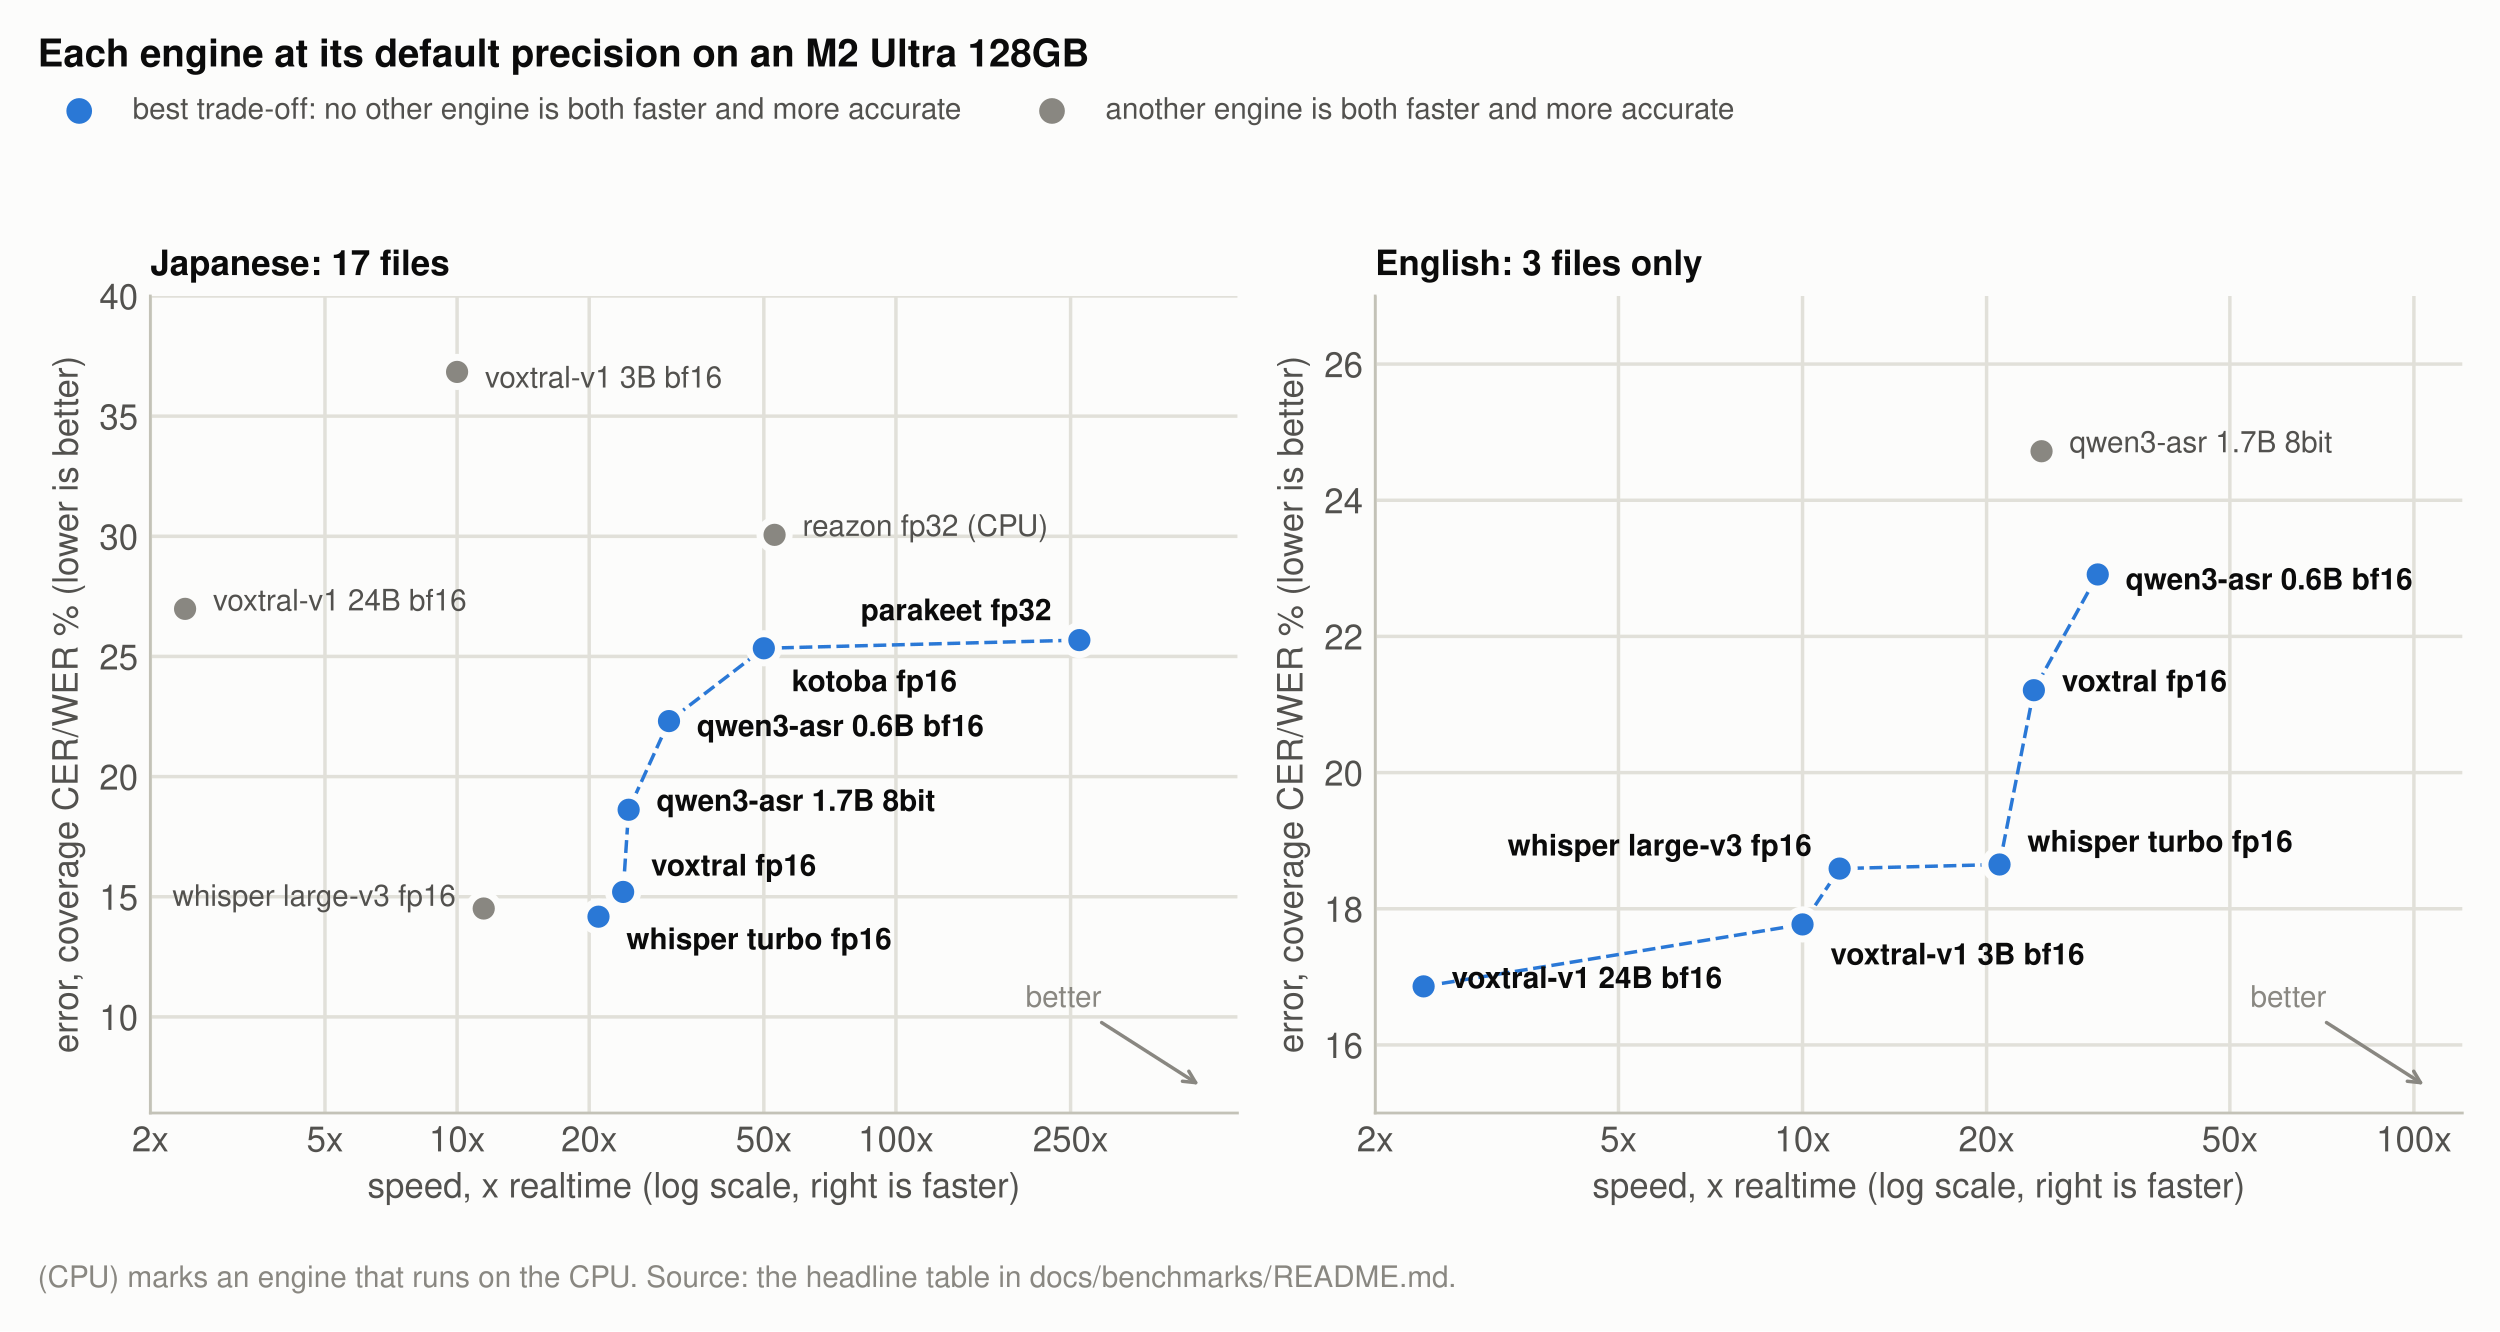
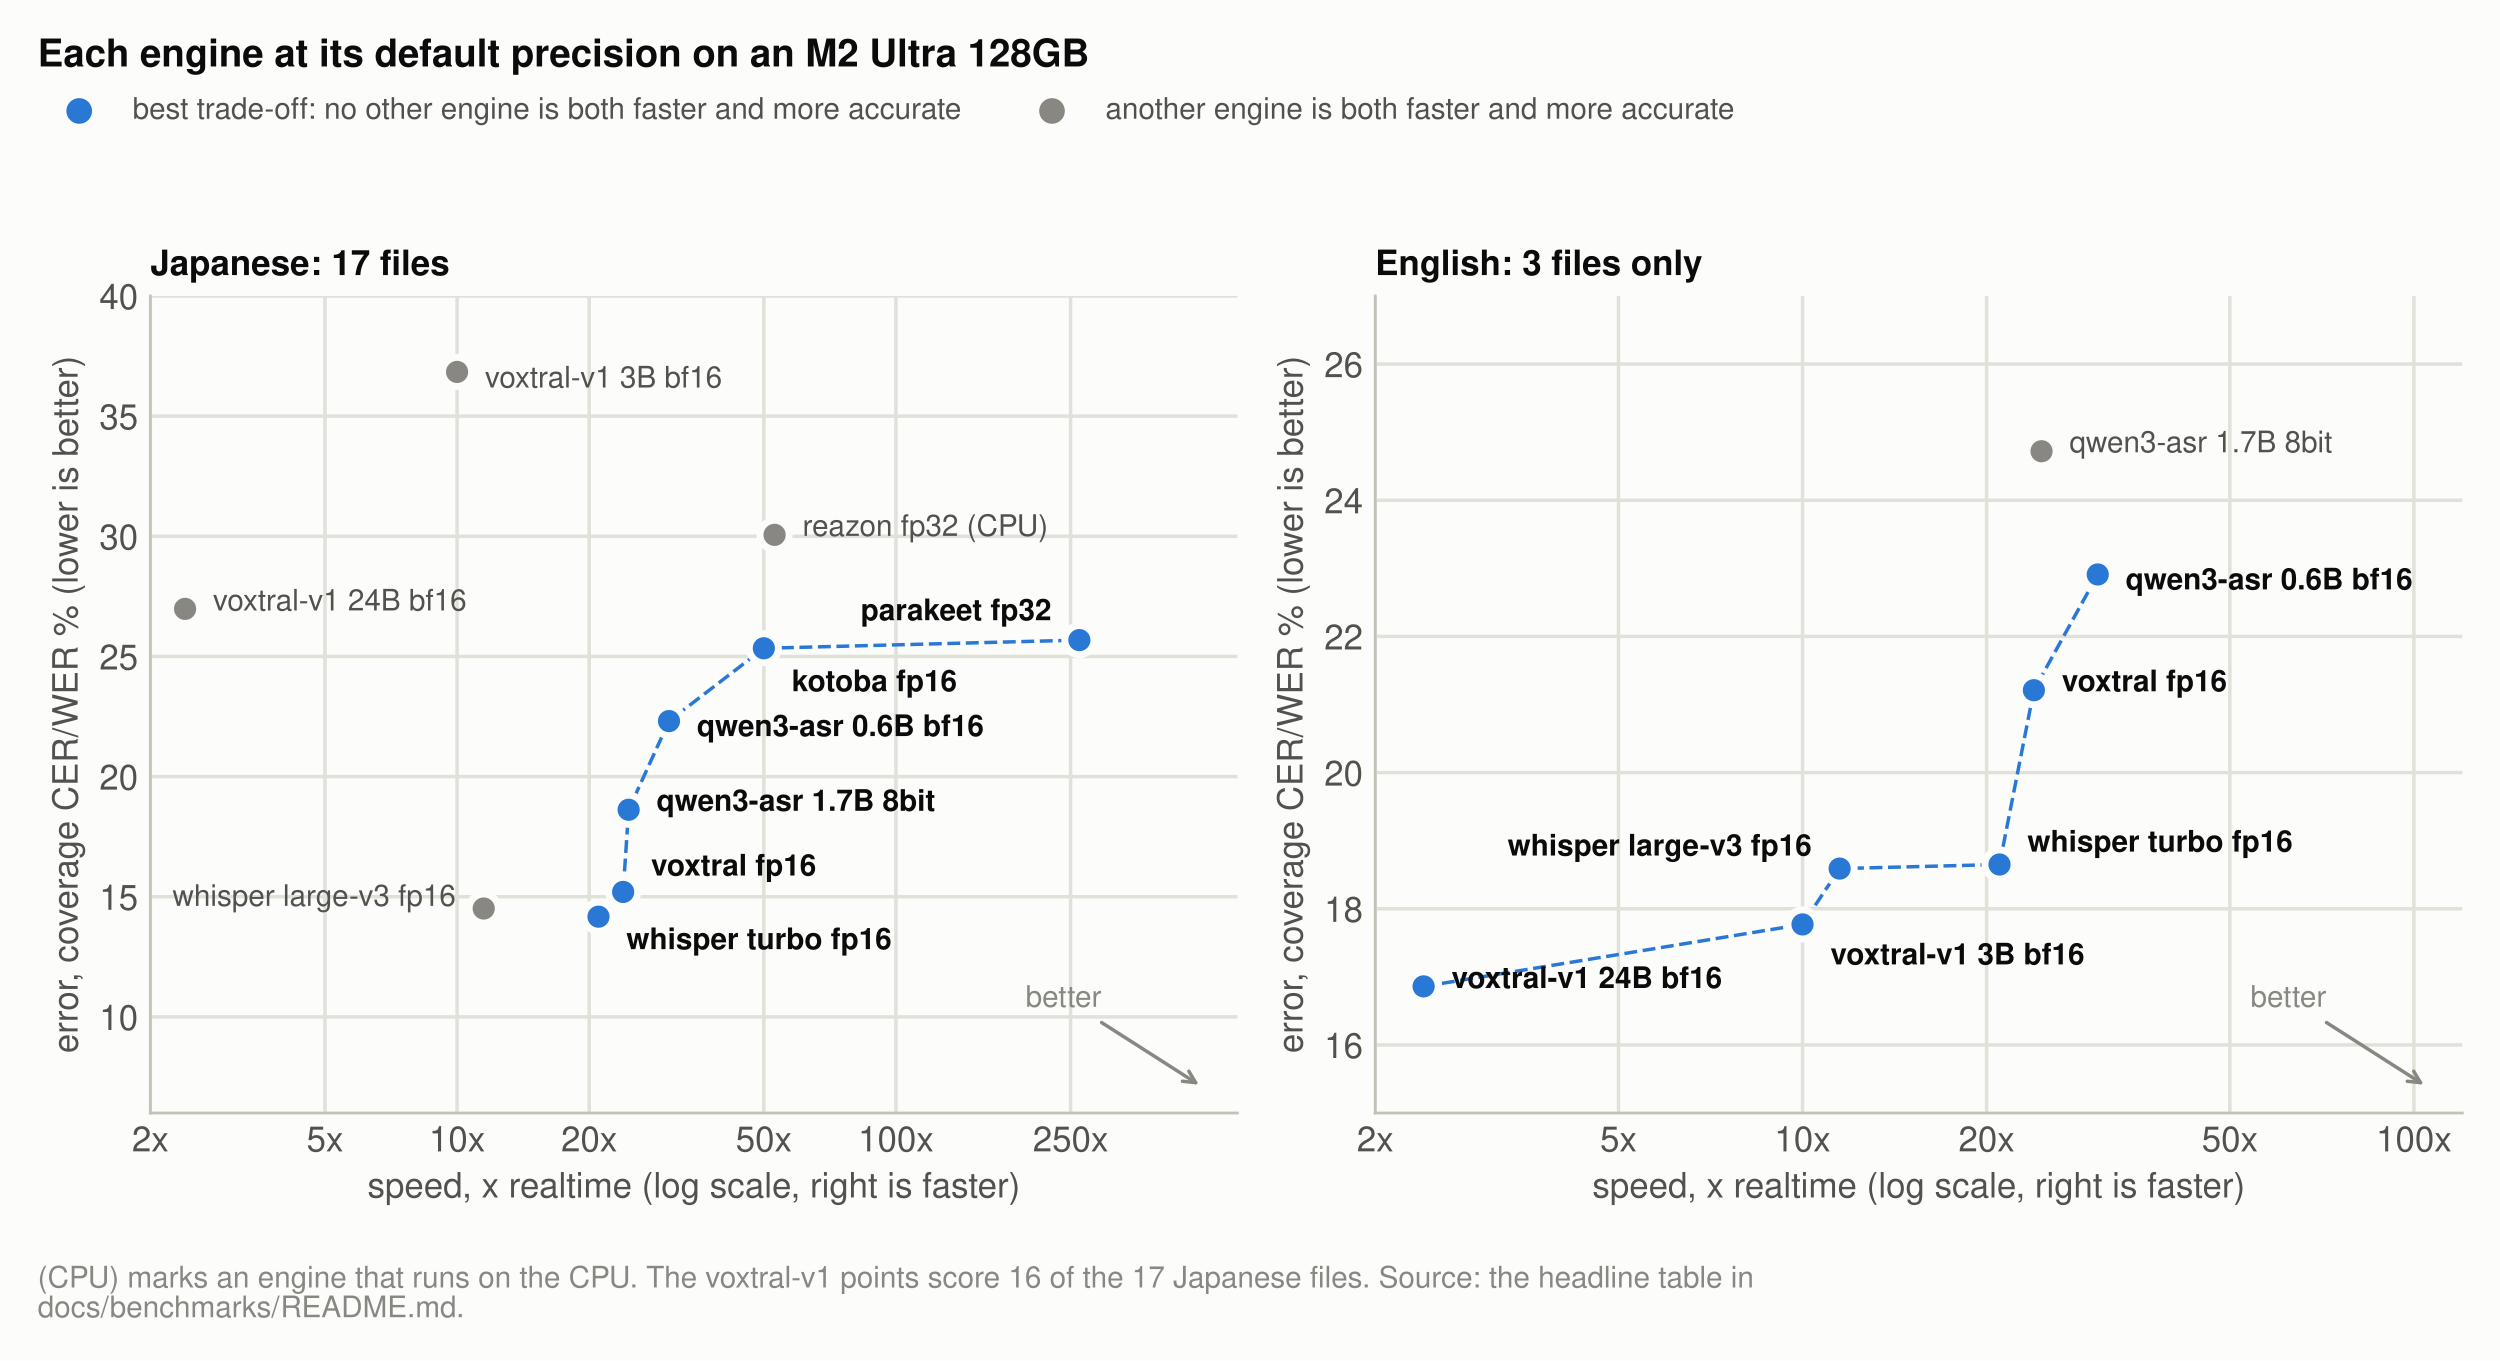
- <svg xmlns="http://www.w3.org/2000/svg" xmlns:xlink="http://www.w3.org/1999/xlink" width="716.418pt" height="381.504pt" viewBox="0 0 716.418 381.504" version="1.1">
+ <svg xmlns="http://www.w3.org/2000/svg" xmlns:xlink="http://www.w3.org/1999/xlink" width="716.418pt" height="389.829pt" viewBox="0 0 716.418 389.829" version="1.1">
  <defs>
    <style type="text/css">*{stroke-linejoin: round; stroke-linecap: butt}</style>
  </defs>
  <g id="figure_1">
    <g id="patch_1">
-       <path d="M 0 381.504  L 716.418 381.504  L 716.418 0  L 0 0  z " style="fill: #fcfcfb" />
+       <path d="M 0 389.829  L 716.418 389.829  L 716.418 -0  L 0 -0  z " style="fill: #fcfcfb" />
    </g>
    <g id="axes_1">
      <g id="patch_2">
        <path d="M 43.08 318.953  L 354.609 318.953  L 354.609 84.822  L 43.08 84.822  z " style="fill: #fcfcfb" />
      </g>
      <g id="matplotlib.axis_1">
        <g id="xtick_1">
          <g id="line2d_1">
-             <path d="M 43.08 318.953  L 43.08 84.822  " clip-path="url(#pda2308341d)" style="fill: none; stroke: #e1e0d9; stroke-linecap: round" />
+             <path d="M 43.08 318.953  L 43.08 84.822  " clip-path="url(#pedaf4a1bca)" style="fill: none; stroke: #e1e0d9; stroke-linecap: round" />
          </g>
          <g id="line2d_2" />
          <g id="text_1">
            <text style="font-size: 10px; font-family: 'Helvetica', 'Arial', 'DejaVu Sans'; text-anchor: middle; fill: #52514e" x="43.08" y="329.953" transform="rotate(-0 43.08 329.9528)">2x</text>
          </g>
        </g>
        <g id="xtick_2">
          <g id="line2d_3">
-             <path d="M 93.126 318.953  L 93.126 84.822  " clip-path="url(#pda2308341d)" style="fill: none; stroke: #e1e0d9; stroke-linecap: round" />
+             <path d="M 93.126 318.953  L 93.126 84.822  " clip-path="url(#pedaf4a1bca)" style="fill: none; stroke: #e1e0d9; stroke-linecap: round" />
          </g>
          <g id="line2d_4" />
          <g id="text_2">
            <text style="font-size: 10px; font-family: 'Helvetica', 'Arial', 'DejaVu Sans'; text-anchor: middle; fill: #52514e" x="93.126" y="329.953" transform="rotate(-0 93.12591 329.9528)">5x</text>
          </g>
        </g>
        <g id="xtick_3">
          <g id="line2d_5">
-             <path d="M 130.984 318.953  L 130.984 84.822  " clip-path="url(#pda2308341d)" style="fill: none; stroke: #e1e0d9; stroke-linecap: round" />
+             <path d="M 130.984 318.953  L 130.984 84.822  " clip-path="url(#pedaf4a1bca)" style="fill: none; stroke: #e1e0d9; stroke-linecap: round" />
          </g>
          <g id="line2d_6" />
          <g id="text_3">
            <text style="font-size: 10px; font-family: 'Helvetica', 'Arial', 'DejaVu Sans'; text-anchor: middle; fill: #52514e" x="130.984" y="329.953" transform="rotate(-0 130.9842 329.9528)">10x</text>
          </g>
        </g>
        <g id="xtick_4">
          <g id="line2d_7">
-             <path d="M 168.842 318.953  L 168.842 84.822  " clip-path="url(#pda2308341d)" style="fill: none; stroke: #e1e0d9; stroke-linecap: round" />
+             <path d="M 168.842 318.953  L 168.842 84.822  " clip-path="url(#pedaf4a1bca)" style="fill: none; stroke: #e1e0d9; stroke-linecap: round" />
          </g>
          <g id="line2d_8" />
          <g id="text_4">
            <text style="font-size: 10px; font-family: 'Helvetica', 'Arial', 'DejaVu Sans'; text-anchor: middle; fill: #52514e" x="168.842" y="329.953" transform="rotate(-0 168.8424 329.9528)">20x</text>
          </g>
        </g>
        <g id="xtick_5">
          <g id="line2d_9">
-             <path d="M 218.888 318.953  L 218.888 84.822  " clip-path="url(#pda2308341d)" style="fill: none; stroke: #e1e0d9; stroke-linecap: round" />
+             <path d="M 218.888 318.953  L 218.888 84.822  " clip-path="url(#pedaf4a1bca)" style="fill: none; stroke: #e1e0d9; stroke-linecap: round" />
          </g>
          <g id="line2d_10" />
          <g id="text_5">
            <text style="font-size: 10px; font-family: 'Helvetica', 'Arial', 'DejaVu Sans'; text-anchor: middle; fill: #52514e" x="218.888" y="329.953" transform="rotate(-0 218.8883 329.9528)">50x</text>
          </g>
        </g>
        <g id="xtick_6">
          <g id="line2d_11">
-             <path d="M 256.747 318.953  L 256.747 84.822  " clip-path="url(#pda2308341d)" style="fill: none; stroke: #e1e0d9; stroke-linecap: round" />
+             <path d="M 256.747 318.953  L 256.747 84.822  " clip-path="url(#pedaf4a1bca)" style="fill: none; stroke: #e1e0d9; stroke-linecap: round" />
          </g>
          <g id="line2d_12" />
          <g id="text_6">
            <text style="font-size: 10px; font-family: 'Helvetica', 'Arial', 'DejaVu Sans'; text-anchor: middle; fill: #52514e" x="256.747" y="329.953" transform="rotate(-0 256.7466 329.9528)">100x</text>
          </g>
        </g>
        <g id="xtick_7">
          <g id="line2d_13">
-             <path d="M 306.793 318.953  L 306.793 84.822  " clip-path="url(#pda2308341d)" style="fill: none; stroke: #e1e0d9; stroke-linecap: round" />
+             <path d="M 306.793 318.953  L 306.793 84.822  " clip-path="url(#pedaf4a1bca)" style="fill: none; stroke: #e1e0d9; stroke-linecap: round" />
          </g>
          <g id="line2d_14" />
          <g id="text_7">
            <text style="font-size: 10px; font-family: 'Helvetica', 'Arial', 'DejaVu Sans'; text-anchor: middle; fill: #52514e" x="306.793" y="329.953" transform="rotate(-0 306.7925 329.9528)">250x</text>
          </g>
        </g>
        <g id="text_8">
          <text style="font-size: 10px; font-family: 'Helvetica', 'Arial', 'DejaVu Sans'; text-anchor: middle; fill: #52514e" x="198.844" y="343.152" transform="rotate(-0 198.8444 343.152)">speed, x realtime (log scale, right is faster)</text>
        </g>
      </g>
      <g id="matplotlib.axis_2">
        <g id="ytick_1">
          <g id="line2d_15">
-             <path d="M 43.08 291.408  L 354.609 291.408  " clip-path="url(#pda2308341d)" style="fill: none; stroke: #e1e0d9; stroke-linecap: round" />
+             <path d="M 43.08 291.408  L 354.609 291.408  " clip-path="url(#pedaf4a1bca)" style="fill: none; stroke: #e1e0d9; stroke-linecap: round" />
          </g>
          <g id="line2d_16" />
          <g id="text_9">
            <text style="font-size: 10px; font-family: 'Helvetica', 'Arial', 'DejaVu Sans'; text-anchor: end; fill: #52514e" x="39.58" y="295.158" transform="rotate(-0 39.58 295.158)">10</text>
          </g>
        </g>
        <g id="ytick_2">
          <g id="line2d_17">
-             <path d="M 43.08 256.977  L 354.609 256.977  " clip-path="url(#pda2308341d)" style="fill: none; stroke: #e1e0d9; stroke-linecap: round" />
+             <path d="M 43.08 256.977  L 354.609 256.977  " clip-path="url(#pedaf4a1bca)" style="fill: none; stroke: #e1e0d9; stroke-linecap: round" />
          </g>
          <g id="line2d_18" />
          <g id="text_10">
            <text style="font-size: 10px; font-family: 'Helvetica', 'Arial', 'DejaVu Sans'; text-anchor: end; fill: #52514e" x="39.58" y="260.727" transform="rotate(-0 39.58 260.727)">15</text>
          </g>
        </g>
        <g id="ytick_3">
          <g id="line2d_19">
-             <path d="M 43.08 222.546  L 354.609 222.546  " clip-path="url(#pda2308341d)" style="fill: none; stroke: #e1e0d9; stroke-linecap: round" />
+             <path d="M 43.08 222.546  L 354.609 222.546  " clip-path="url(#pedaf4a1bca)" style="fill: none; stroke: #e1e0d9; stroke-linecap: round" />
          </g>
          <g id="line2d_20" />
          <g id="text_11">
            <text style="font-size: 10px; font-family: 'Helvetica', 'Arial', 'DejaVu Sans'; text-anchor: end; fill: #52514e" x="39.58" y="226.296" transform="rotate(-0 39.58 226.296)">20</text>
          </g>
        </g>
        <g id="ytick_4">
          <g id="line2d_21">
-             <path d="M 43.08 188.115  L 354.609 188.115  " clip-path="url(#pda2308341d)" style="fill: none; stroke: #e1e0d9; stroke-linecap: round" />
+             <path d="M 43.08 188.115  L 354.609 188.115  " clip-path="url(#pedaf4a1bca)" style="fill: none; stroke: #e1e0d9; stroke-linecap: round" />
          </g>
          <g id="line2d_22" />
          <g id="text_12">
            <text style="font-size: 10px; font-family: 'Helvetica', 'Arial', 'DejaVu Sans'; text-anchor: end; fill: #52514e" x="39.58" y="191.865" transform="rotate(-0 39.58 191.865)">25</text>
          </g>
        </g>
        <g id="ytick_5">
          <g id="line2d_23">
-             <path d="M 43.08 153.684  L 354.609 153.684  " clip-path="url(#pda2308341d)" style="fill: none; stroke: #e1e0d9; stroke-linecap: round" />
+             <path d="M 43.08 153.684  L 354.609 153.684  " clip-path="url(#pedaf4a1bca)" style="fill: none; stroke: #e1e0d9; stroke-linecap: round" />
          </g>
          <g id="line2d_24" />
          <g id="text_13">
            <text style="font-size: 10px; font-family: 'Helvetica', 'Arial', 'DejaVu Sans'; text-anchor: end; fill: #52514e" x="39.58" y="157.434" transform="rotate(-0 39.58 157.434)">30</text>
          </g>
        </g>
        <g id="ytick_6">
          <g id="line2d_25">
-             <path d="M 43.08 119.253  L 354.609 119.253  " clip-path="url(#pda2308341d)" style="fill: none; stroke: #e1e0d9; stroke-linecap: round" />
+             <path d="M 43.08 119.253  L 354.609 119.253  " clip-path="url(#pedaf4a1bca)" style="fill: none; stroke: #e1e0d9; stroke-linecap: round" />
          </g>
          <g id="line2d_26" />
          <g id="text_14">
            <text style="font-size: 10px; font-family: 'Helvetica', 'Arial', 'DejaVu Sans'; text-anchor: end; fill: #52514e" x="39.58" y="123.003" transform="rotate(-0 39.58 123.003)">35</text>
          </g>
        </g>
        <g id="ytick_7">
          <g id="line2d_27">
-             <path d="M 43.08 84.822  L 354.609 84.822  " clip-path="url(#pda2308341d)" style="fill: none; stroke: #e1e0d9; stroke-linecap: round" />
+             <path d="M 43.08 84.822  L 354.609 84.822  " clip-path="url(#pedaf4a1bca)" style="fill: none; stroke: #e1e0d9; stroke-linecap: round" />
          </g>
          <g id="line2d_28" />
          <g id="text_15">
            <text style="font-size: 10px; font-family: 'Helvetica', 'Arial', 'DejaVu Sans'; text-anchor: end; fill: #52514e" x="39.58" y="88.572" transform="rotate(-0 39.58 88.572)">40</text>
          </g>
        </g>
        <g id="text_16">
          <text style="font-size: 10px; font-family: 'Helvetica', 'Arial', 'DejaVu Sans'; text-anchor: middle; fill: #52514e" x="22.246" y="201.887" transform="rotate(-90 22.24563 201.8874)">error, coverage CER/WER % (lower is better)</text>
        </g>
      </g>
      <g id="PathCollection_1" />
      <g id="PathCollection_2" />
      <g id="patch_3">
        <path d="M 43.08 318.953  L 43.08 84.822  " style="fill: none; stroke: #c3c2b7; stroke-width: 0.8; stroke-linejoin: miter; stroke-linecap: square" />
      </g>
      <g id="patch_4">
        <path d="M 43.08 318.953  L 354.609 318.953  " style="fill: none; stroke: #c3c2b7; stroke-width: 0.8; stroke-linejoin: miter; stroke-linecap: square" />
      </g>
      <g id="line2d_29">
-         <path d="M 171.507 262.693  L 178.572 255.6  L 180.149 232.049  L 191.712 206.639  L 218.888 185.774  L 309.311 183.432  " clip-path="url(#pda2308341d)" style="fill: none; stroke-dasharray: 3.7,1.6; stroke-dashoffset: 0; stroke: #2a78d6" />
+         <path d="M 171.507 262.693  L 178.572 255.6  L 180.149 232.049  L 191.712 206.639  L 218.888 185.774  L 309.311 183.432  " clip-path="url(#pedaf4a1bca)" style="fill: none; stroke-dasharray: 3.7,1.6; stroke-dashoffset: 0; stroke: #2a78d6" />
      </g>
      <g id="text_17">
        <text style="font-weight: 700; font-size: 8.5px; font-family: 'Helvetica', 'Arial', 'DejaVu Sans'; text-anchor: start; fill: #0b0b0b" x="186.572" y="250.897" transform="rotate(-0 186.5724 250.8967)">voxtral fp16</text>
      </g>
      <g id="text_18">
        <text style="font-size: 8.5px; font-family: 'Helvetica', 'Arial', 'DejaVu Sans'; text-anchor: end; fill: #52514e" x="130.618" y="259.598" transform="rotate(-0 130.6177 259.5984)">whisper large-v3 fp16</text>
      </g>
      <g id="text_19">
        <text style="font-weight: 700; font-size: 8.5px; font-family: 'Helvetica', 'Arial', 'DejaVu Sans'; text-anchor: start; fill: #0b0b0b" x="179.507" y="271.99" transform="rotate(-0 179.5073 271.9895)">whisper turbo fp16</text>
      </g>
      <g id="text_20">
        <text style="font-weight: 700; font-size: 8.5px; font-family: 'Helvetica', 'Arial', 'DejaVu Sans'; text-anchor: start; fill: #0b0b0b" x="188.149" y="232.34" transform="rotate(-0 188.1491 232.34)">qwen3-asr 1.7B 8bit</text>
      </g>
      <g id="text_21">
        <text style="font-weight: 700; font-size: 8.5px; font-family: 'Helvetica', 'Arial', 'DejaVu Sans'; text-anchor: start; fill: #0b0b0b" x="199.712" y="210.93" transform="rotate(-0 199.7115 210.9299)">qwen3-asr 0.6B bf16</text>
      </g>
      <g id="text_22">
        <text style="font-size: 8.5px; font-family: 'Helvetica', 'Arial', 'DejaVu Sans'; text-anchor: start; fill: #52514e" x="138.984" y="111.048" transform="rotate(-0 138.9842 111.0477)">voxtral-v1 3B bf16</text>
      </g>
      <g id="text_23">
        <text style="font-size: 8.5px; font-family: 'Helvetica', 'Arial', 'DejaVu Sans'; text-anchor: start; fill: #52514e" x="61.038" y="174.946" transform="rotate(-0 61.03803 174.9456)">voxtral-v1 24B bf16</text>
      </g>
      <g id="text_24">
        <text style="font-weight: 700; font-size: 8.5px; font-family: 'Helvetica', 'Arial', 'DejaVu Sans'; text-anchor: start; fill: #0b0b0b" x="226.888" y="198.071" transform="rotate(-0 226.8883 198.0707)">kotoba fp16</text>
      </g>
      <g id="text_25">
        <text style="font-weight: 700; font-size: 8.5px; font-family: 'Helvetica', 'Arial', 'DejaVu Sans'; text-anchor: end; fill: #0b0b0b" x="301.311" y="177.729" transform="rotate(-0 301.3115 177.7294)">parakeet fp32</text>
      </g>
      <g id="text_26">
        <text style="font-size: 8.5px; font-family: 'Helvetica', 'Arial', 'DejaVu Sans'; text-anchor: start; fill: #52514e" x="229.968" y="153.572" transform="rotate(-0 229.9677 153.5725)">reazon fp32 (CPU)</text>
      </g>
      <g id="patch_5">
        <path d="M 315.694 293.034  Q 329.636 301.943 342.635 310.25  " style="fill: none; stroke: #898781; stroke-linecap: round" />
        <path d="M 340.686 306.986  L 342.635 310.25  L 338.855 309.852  " style="fill: none; stroke: #898781; stroke-linecap: round" />
      </g>
      <g id="text_27">
        <text style="font-size: 8.5px; font-family: 'Helvetica', 'Arial', 'DejaVu Sans'; text-anchor: middle; fill: #898781" x="304.764" y="288.516" transform="rotate(-0 304.7642 288.5158)">better</text>
      </g>
      <g id="text_28">
        <text style="font-weight: 700; font-size: 10px; font-family: 'Helvetica', 'Arial', 'DejaVu Sans'; text-anchor: start; fill: #0b0b0b" x="43.08" y="78.822" transform="rotate(-0 43.08 78.822)">Japanese: 17 files</text>
      </g>
      <g id="PathCollection_3">
        <defs>
          <path id="m389bb4e59b" d="M 0 4.183  C 1.109 4.183 2.174 3.743 2.958 2.958  C 3.743 2.174 4.183 1.109 4.183 0  C 4.183 -1.109 3.743 -2.174 2.958 -2.958  C 2.174 -3.743 1.109 -4.183 0 -4.183  C -1.109 -4.183 -2.174 -3.743 -2.958 -2.958  C -3.743 -2.174 -4.183 -1.109 -4.183 0  C -4.183 1.109 -3.743 2.174 -2.958 2.958  C -2.174 3.743 -1.109 4.183 0 4.183  z " style="stroke: #fcfcfb; stroke-width: 2" />
        </defs>
-         <g clip-path="url(#pda2308341d)">
+         <g clip-path="url(#pedaf4a1bca)">
          <use xlink:href="#m389bb4e59b" x="178.572" y="255.6" style="fill: #2a78d6; stroke: #fcfcfb; stroke-width: 2" />
        </g>
      </g>
      <g id="PathCollection_4">
        <defs>
          <path id="m052a41fbdd" d="M 0 4.183  C 1.109 4.183 2.174 3.743 2.958 2.958  C 3.743 2.174 4.183 1.109 4.183 0  C 4.183 -1.109 3.743 -2.174 2.958 -2.958  C 2.174 -3.743 1.109 -4.183 0 -4.183  C -1.109 -4.183 -2.174 -3.743 -2.958 -2.958  C -3.743 -2.174 -4.183 -1.109 -4.183 0  C -4.183 1.109 -3.743 2.174 -2.958 2.958  C -2.174 3.743 -1.109 4.183 0 4.183  z " style="stroke: #fcfcfb; stroke-width: 2" />
        </defs>
-         <g clip-path="url(#pda2308341d)">
+         <g clip-path="url(#pedaf4a1bca)">
          <use xlink:href="#m052a41fbdd" x="138.618" y="260.351" style="fill: #898781; stroke: #fcfcfb; stroke-width: 2" />
        </g>
      </g>
      <g id="PathCollection_5">
-         <g clip-path="url(#pda2308341d)">
+         <g clip-path="url(#pedaf4a1bca)">
          <use xlink:href="#m389bb4e59b" x="171.507" y="262.693" style="fill: #2a78d6; stroke: #fcfcfb; stroke-width: 2" />
        </g>
      </g>
      <g id="PathCollection_6">
-         <g clip-path="url(#pda2308341d)">
+         <g clip-path="url(#pedaf4a1bca)">
          <use xlink:href="#m389bb4e59b" x="180.149" y="232.049" style="fill: #2a78d6; stroke: #fcfcfb; stroke-width: 2" />
        </g>
      </g>
      <g id="PathCollection_7">
-         <g clip-path="url(#pda2308341d)">
+         <g clip-path="url(#pedaf4a1bca)">
          <use xlink:href="#m389bb4e59b" x="191.712" y="206.639" style="fill: #2a78d6; stroke: #fcfcfb; stroke-width: 2" />
        </g>
      </g>
      <g id="PathCollection_8">
-         <g clip-path="url(#pda2308341d)">
+         <g clip-path="url(#pedaf4a1bca)">
          <use xlink:href="#m052a41fbdd" x="130.984" y="106.582" style="fill: #898781; stroke: #fcfcfb; stroke-width: 2" />
        </g>
      </g>
      <g id="PathCollection_9">
-         <g clip-path="url(#pda2308341d)">
+         <g clip-path="url(#pedaf4a1bca)">
          <use xlink:href="#m052a41fbdd" x="53.038" y="174.48" style="fill: #898781; stroke: #fcfcfb; stroke-width: 2" />
        </g>
      </g>
      <g id="PathCollection_10">
-         <g clip-path="url(#pda2308341d)">
+         <g clip-path="url(#pedaf4a1bca)">
          <use xlink:href="#m389bb4e59b" x="218.888" y="185.774" style="fill: #2a78d6; stroke: #fcfcfb; stroke-width: 2" />
        </g>
      </g>
      <g id="PathCollection_11">
-         <g clip-path="url(#pda2308341d)">
+         <g clip-path="url(#pedaf4a1bca)">
          <use xlink:href="#m389bb4e59b" x="309.311" y="183.432" style="fill: #2a78d6; stroke: #fcfcfb; stroke-width: 2" />
        </g>
      </g>
      <g id="PathCollection_12">
-         <g clip-path="url(#pda2308341d)">
+         <g clip-path="url(#pedaf4a1bca)">
          <use xlink:href="#m052a41fbdd" x="221.968" y="153.271" style="fill: #898781; stroke: #fcfcfb; stroke-width: 2" />
        </g>
      </g>
    </g>
    <g id="axes_2">
      <g id="patch_6">
        <path d="M 394.089 318.953  L 705.618 318.953  L 705.618 84.822  L 394.089 84.822  z " style="fill: #fcfcfb" />
      </g>
      <g id="matplotlib.axis_3">
        <g id="xtick_8">
          <g id="line2d_30">
-             <path d="M 394.089 318.953  L 394.089 84.822  " clip-path="url(#pa6e12be809)" style="fill: none; stroke: #e1e0d9; stroke-linecap: round" />
+             <path d="M 394.089 318.953  L 394.089 84.822  " clip-path="url(#p5c05150045)" style="fill: none; stroke: #e1e0d9; stroke-linecap: round" />
          </g>
          <g id="line2d_31" />
          <g id="text_29">
            <text style="font-size: 10px; font-family: 'Helvetica', 'Arial', 'DejaVu Sans'; text-anchor: middle; fill: #52514e" x="394.089" y="329.953" transform="rotate(-0 394.0888 329.9528)">2x</text>
          </g>
        </g>
        <g id="xtick_9">
          <g id="line2d_32">
-             <path d="M 463.807 318.953  L 463.807 84.822  " clip-path="url(#pa6e12be809)" style="fill: none; stroke: #e1e0d9; stroke-linecap: round" />
+             <path d="M 463.807 318.953  L 463.807 84.822  " clip-path="url(#p5c05150045)" style="fill: none; stroke: #e1e0d9; stroke-linecap: round" />
          </g>
          <g id="line2d_33" />
          <g id="text_30">
            <text style="font-size: 10px; font-family: 'Helvetica', 'Arial', 'DejaVu Sans'; text-anchor: middle; fill: #52514e" x="463.807" y="329.953" transform="rotate(-0 463.8072 329.9528)">5x</text>
          </g>
        </g>
        <g id="xtick_10">
          <g id="line2d_34">
-             <path d="M 516.547 318.953  L 516.547 84.822  " clip-path="url(#pa6e12be809)" style="fill: none; stroke: #e1e0d9; stroke-linecap: round" />
+             <path d="M 516.547 318.953  L 516.547 84.822  " clip-path="url(#p5c05150045)" style="fill: none; stroke: #e1e0d9; stroke-linecap: round" />
          </g>
          <g id="line2d_35" />
          <g id="text_31">
            <text style="font-size: 10px; font-family: 'Helvetica', 'Arial', 'DejaVu Sans'; text-anchor: middle; fill: #52514e" x="516.547" y="329.953" transform="rotate(-0 516.5471 329.9528)">10x</text>
          </g>
        </g>
        <g id="xtick_11">
          <g id="line2d_36">
-             <path d="M 569.287 318.953  L 569.287 84.822  " clip-path="url(#pa6e12be809)" style="fill: none; stroke: #e1e0d9; stroke-linecap: round" />
+             <path d="M 569.287 318.953  L 569.287 84.822  " clip-path="url(#p5c05150045)" style="fill: none; stroke: #e1e0d9; stroke-linecap: round" />
          </g>
          <g id="line2d_37" />
          <g id="text_32">
            <text style="font-size: 10px; font-family: 'Helvetica', 'Arial', 'DejaVu Sans'; text-anchor: middle; fill: #52514e" x="569.287" y="329.953" transform="rotate(-0 569.287 329.9528)">20x</text>
          </g>
        </g>
        <g id="xtick_12">
          <g id="line2d_38">
-             <path d="M 639.005 318.953  L 639.005 84.822  " clip-path="url(#pa6e12be809)" style="fill: none; stroke: #e1e0d9; stroke-linecap: round" />
+             <path d="M 639.005 318.953  L 639.005 84.822  " clip-path="url(#p5c05150045)" style="fill: none; stroke: #e1e0d9; stroke-linecap: round" />
          </g>
          <g id="line2d_39" />
          <g id="text_33">
            <text style="font-size: 10px; font-family: 'Helvetica', 'Arial', 'DejaVu Sans'; text-anchor: middle; fill: #52514e" x="639.005" y="329.953" transform="rotate(-0 639.0053 329.9528)">50x</text>
          </g>
        </g>
        <g id="xtick_13">
          <g id="line2d_40">
-             <path d="M 691.745 318.953  L 691.745 84.822  " clip-path="url(#pa6e12be809)" style="fill: none; stroke: #e1e0d9; stroke-linecap: round" />
+             <path d="M 691.745 318.953  L 691.745 84.822  " clip-path="url(#p5c05150045)" style="fill: none; stroke: #e1e0d9; stroke-linecap: round" />
          </g>
          <g id="line2d_41" />
          <g id="text_34">
            <text style="font-size: 10px; font-family: 'Helvetica', 'Arial', 'DejaVu Sans'; text-anchor: middle; fill: #52514e" x="691.745" y="329.953" transform="rotate(-0 691.7452 329.9528)">100x</text>
          </g>
        </g>
        <g id="text_35">
          <text style="font-size: 10px; font-family: 'Helvetica', 'Arial', 'DejaVu Sans'; text-anchor: middle; fill: #52514e" x="549.853" y="343.152" transform="rotate(-0 549.8532 343.152)">speed, x realtime (log scale, right is faster)</text>
        </g>
      </g>
      <g id="matplotlib.axis_4">
        <g id="ytick_8">
          <g id="line2d_42">
-             <path d="M 394.089 299.442  L 705.618 299.442  " clip-path="url(#pa6e12be809)" style="fill: none; stroke: #e1e0d9; stroke-linecap: round" />
+             <path d="M 394.089 299.442  L 705.618 299.442  " clip-path="url(#p5c05150045)" style="fill: none; stroke: #e1e0d9; stroke-linecap: round" />
          </g>
          <g id="line2d_43" />
          <g id="text_36">
            <text style="font-size: 10px; font-family: 'Helvetica', 'Arial', 'DejaVu Sans'; text-anchor: end; fill: #52514e" x="390.589" y="303.192" transform="rotate(-0 390.5888 303.1919)">16</text>
          </g>
        </g>
        <g id="ytick_9">
          <g id="line2d_44">
-             <path d="M 394.089 260.42  L 705.618 260.42  " clip-path="url(#pa6e12be809)" style="fill: none; stroke: #e1e0d9; stroke-linecap: round" />
+             <path d="M 394.089 260.42  L 705.618 260.42  " clip-path="url(#p5c05150045)" style="fill: none; stroke: #e1e0d9; stroke-linecap: round" />
          </g>
          <g id="line2d_45" />
          <g id="text_37">
            <text style="font-size: 10px; font-family: 'Helvetica', 'Arial', 'DejaVu Sans'; text-anchor: end; fill: #52514e" x="390.589" y="264.17" transform="rotate(-0 390.5888 264.1701)">18</text>
          </g>
        </g>
        <g id="ytick_10">
          <g id="line2d_46">
-             <path d="M 394.089 221.398  L 705.618 221.398  " clip-path="url(#pa6e12be809)" style="fill: none; stroke: #e1e0d9; stroke-linecap: round" />
+             <path d="M 394.089 221.398  L 705.618 221.398  " clip-path="url(#p5c05150045)" style="fill: none; stroke: #e1e0d9; stroke-linecap: round" />
          </g>
          <g id="line2d_47" />
          <g id="text_38">
            <text style="font-size: 10px; font-family: 'Helvetica', 'Arial', 'DejaVu Sans'; text-anchor: end; fill: #52514e" x="390.589" y="225.148" transform="rotate(-0 390.5888 225.1483)">20</text>
          </g>
        </g>
        <g id="ytick_11">
          <g id="line2d_48">
-             <path d="M 394.089 182.376  L 705.618 182.376  " clip-path="url(#pa6e12be809)" style="fill: none; stroke: #e1e0d9; stroke-linecap: round" />
+             <path d="M 394.089 182.376  L 705.618 182.376  " clip-path="url(#p5c05150045)" style="fill: none; stroke: #e1e0d9; stroke-linecap: round" />
          </g>
          <g id="line2d_49" />
          <g id="text_39">
            <text style="font-size: 10px; font-family: 'Helvetica', 'Arial', 'DejaVu Sans'; text-anchor: end; fill: #52514e" x="390.589" y="186.126" transform="rotate(-0 390.5888 186.1265)">22</text>
          </g>
        </g>
        <g id="ytick_12">
          <g id="line2d_50">
-             <path d="M 394.089 143.355  L 705.618 143.355  " clip-path="url(#pa6e12be809)" style="fill: none; stroke: #e1e0d9; stroke-linecap: round" />
+             <path d="M 394.089 143.355  L 705.618 143.355  " clip-path="url(#p5c05150045)" style="fill: none; stroke: #e1e0d9; stroke-linecap: round" />
          </g>
          <g id="line2d_51" />
          <g id="text_40">
            <text style="font-size: 10px; font-family: 'Helvetica', 'Arial', 'DejaVu Sans'; text-anchor: end; fill: #52514e" x="390.589" y="147.105" transform="rotate(-0 390.5888 147.1047)">24</text>
          </g>
        </g>
        <g id="ytick_13">
          <g id="line2d_52">
-             <path d="M 394.089 104.333  L 705.618 104.333  " clip-path="url(#pa6e12be809)" style="fill: none; stroke: #e1e0d9; stroke-linecap: round" />
+             <path d="M 394.089 104.333  L 705.618 104.333  " clip-path="url(#p5c05150045)" style="fill: none; stroke: #e1e0d9; stroke-linecap: round" />
          </g>
          <g id="line2d_53" />
          <g id="text_41">
            <text style="font-size: 10px; font-family: 'Helvetica', 'Arial', 'DejaVu Sans'; text-anchor: end; fill: #52514e" x="390.589" y="108.083" transform="rotate(-0 390.5888 108.0829)">26</text>
          </g>
        </g>
        <g id="text_42">
          <text style="font-size: 10px; font-family: 'Helvetica', 'Arial', 'DejaVu Sans'; text-anchor: middle; fill: #52514e" x="373.254" y="201.887" transform="rotate(-90 373.2544 201.8874)">error, coverage CER/WER % (lower is better)</text>
        </g>
      </g>
      <g id="patch_7">
        <path d="M 394.089 318.953  L 394.089 84.822  " style="fill: none; stroke: #c3c2b7; stroke-width: 0.8; stroke-linejoin: miter; stroke-linecap: square" />
      </g>
      <g id="patch_8">
        <path d="M 394.089 318.953  L 705.618 318.953  " style="fill: none; stroke: #c3c2b7; stroke-width: 0.8; stroke-linejoin: miter; stroke-linecap: square" />
      </g>
      <g id="line2d_54">
-         <path d="M 407.961 282.663  L 516.547 264.908  L 527.181 248.909  L 572.999 247.738  L 582.842 197.79  L 601.146 164.622  " clip-path="url(#pa6e12be809)" style="fill: none; stroke-dasharray: 3.7,1.6; stroke-dashoffset: 0; stroke: #2a78d6" />
+         <path d="M 407.961 282.663  L 516.547 264.908  L 527.181 248.909  L 572.999 247.738  L 582.842 197.79  L 601.146 164.622  " clip-path="url(#p5c05150045)" style="fill: none; stroke-dasharray: 3.7,1.6; stroke-dashoffset: 0; stroke: #2a78d6" />
      </g>
      <g id="text_43">
        <text style="font-weight: 700; font-size: 8.5px; font-family: 'Helvetica', 'Arial', 'DejaVu Sans'; text-anchor: start; fill: #0b0b0b" x="590.842" y="198.087" transform="rotate(-0 590.8417 198.0871)">voxtral fp16</text>
      </g>
      <g id="text_44">
        <text style="font-weight: 700; font-size: 8.5px; font-family: 'Helvetica', 'Arial', 'DejaVu Sans'; text-anchor: end; fill: #0b0b0b" x="519.181" y="245.17" transform="rotate(-0 519.1812 245.1705)">whisper large-v3 fp16</text>
      </g>
      <g id="text_45">
        <text style="font-weight: 700; font-size: 8.5px; font-family: 'Helvetica', 'Arial', 'DejaVu Sans'; text-anchor: start; fill: #0b0b0b" x="580.999" y="244.035" transform="rotate(-0 580.9993 244.035)">whisper turbo fp16</text>
      </g>
      <g id="text_46">
        <text style="font-size: 8.5px; font-family: 'Helvetica', 'Arial', 'DejaVu Sans'; text-anchor: start; fill: #52514e" x="593.038" y="129.608" transform="rotate(-0 593.0382 129.6085)">qwen3-asr 1.7B 8bit</text>
      </g>
      <g id="text_47">
        <text style="font-weight: 700; font-size: 8.5px; font-family: 'Helvetica', 'Arial', 'DejaVu Sans'; text-anchor: start; fill: #0b0b0b" x="609.146" y="168.913" transform="rotate(-0 609.1456 168.9126)">qwen3-asr 0.6B bf16</text>
      </g>
      <g id="text_48">
        <text style="font-weight: 700; font-size: 8.5px; font-family: 'Helvetica', 'Arial', 'DejaVu Sans'; text-anchor: start; fill: #0b0b0b" x="524.547" y="276.373" transform="rotate(-0 524.5471 276.3729)">voxtral-v1 3B bf16</text>
      </g>
      <g id="text_49">
        <text style="font-weight: 700; font-size: 8.5px; font-family: 'Helvetica', 'Arial', 'DejaVu Sans'; text-anchor: start; fill: #0b0b0b" x="415.961" y="283.128" transform="rotate(-0 415.9612 283.1278)">voxtral-v1 24B bf16</text>
      </g>
      <g id="patch_9">
        <path d="M 666.703 293.034  Q 680.644 301.943 693.644 310.25  " style="fill: none; stroke: #898781; stroke-linecap: round" />
        <path d="M 691.694 306.986  L 693.644 310.25  L 689.864 309.852  " style="fill: none; stroke: #898781; stroke-linecap: round" />
      </g>
      <g id="text_50">
        <text style="font-size: 8.5px; font-family: 'Helvetica', 'Arial', 'DejaVu Sans'; text-anchor: middle; fill: #898781" x="655.773" y="288.516" transform="rotate(-0 655.773 288.5158)">better</text>
      </g>
      <g id="text_51">
        <text style="font-weight: 700; font-size: 10px; font-family: 'Helvetica', 'Arial', 'DejaVu Sans'; text-anchor: start; fill: #0b0b0b" x="394.089" y="78.822" transform="rotate(-0 394.0888 78.822)">English: 3 files only</text>
      </g>
      <g id="PathCollection_13">
-         <g clip-path="url(#pa6e12be809)">
+         <g clip-path="url(#p5c05150045)">
          <use xlink:href="#m389bb4e59b" x="582.842" y="197.79" style="fill: #2a78d6; stroke: #fcfcfb; stroke-width: 2" />
        </g>
      </g>
      <g id="PathCollection_14">
-         <g clip-path="url(#pa6e12be809)">
+         <g clip-path="url(#p5c05150045)">
          <use xlink:href="#m389bb4e59b" x="527.181" y="248.909" style="fill: #2a78d6; stroke: #fcfcfb; stroke-width: 2" />
        </g>
      </g>
      <g id="PathCollection_15">
-         <g clip-path="url(#pa6e12be809)">
+         <g clip-path="url(#p5c05150045)">
          <use xlink:href="#m389bb4e59b" x="572.999" y="247.738" style="fill: #2a78d6; stroke: #fcfcfb; stroke-width: 2" />
        </g>
      </g>
      <g id="PathCollection_16">
-         <g clip-path="url(#pa6e12be809)">
+         <g clip-path="url(#p5c05150045)">
          <use xlink:href="#m052a41fbdd" x="585.038" y="129.307" style="fill: #898781; stroke: #fcfcfb; stroke-width: 2" />
        </g>
      </g>
      <g id="PathCollection_17">
-         <g clip-path="url(#pa6e12be809)">
+         <g clip-path="url(#p5c05150045)">
          <use xlink:href="#m389bb4e59b" x="601.146" y="164.622" style="fill: #2a78d6; stroke: #fcfcfb; stroke-width: 2" />
        </g>
      </g>
      <g id="PathCollection_18">
-         <g clip-path="url(#pa6e12be809)">
+         <g clip-path="url(#p5c05150045)">
          <use xlink:href="#m389bb4e59b" x="516.547" y="264.908" style="fill: #2a78d6; stroke: #fcfcfb; stroke-width: 2" />
        </g>
      </g>
      <g id="PathCollection_19">
-         <g clip-path="url(#pa6e12be809)">
+         <g clip-path="url(#p5c05150045)">
          <use xlink:href="#m389bb4e59b" x="407.961" y="282.663" style="fill: #2a78d6; stroke: #fcfcfb; stroke-width: 2" />
        </g>
      </g>
    </g>
    <g id="text_52">
      <text style="font-weight: 700; font-size: 11px; font-family: 'Helvetica', 'Arial', 'DejaVu Sans'; text-anchor: start; fill: #0b0b0b" x="10.8" y="19.05" transform="rotate(-0 10.8 19.05)">Each engine at its default precision on an M2 Ultra 128GB</text>
    </g>
    <g id="text_53">
-       <text style="font-size: 8.5px; font-family: 'Helvetica', 'Arial', 'DejaVu Sans'; text-anchor: start; fill: #898781" x="10.8" y="368.823" transform="rotate(-0 10.8 368.823)">(CPU) marks an engine that runs on the CPU. Source: the headline table in docs/benchmarks/README.md.</text>
+       <text style="font-size: 8.5px; font-family: 'Helvetica', 'Arial', 'DejaVu Sans'; fill: #898781" transform="translate(10.8 368.9496)">(CPU) marks an engine that runs on the CPU. The voxtral-v1 points score 16 of the 17 Japanese files. Source: the headline table in</text>
+       <text style="font-size: 8.5px; font-family: 'Helvetica', 'Arial', 'DejaVu Sans'; fill: #898781" transform="translate(10.8 377.4584)">docs/benchmarks/README.md.</text>
    </g>
    <g id="legend_1">
      <g id="PathCollection_20">
        <defs>
          <path id="m4fb056d39c" d="M 0 4.183  C 1.109 4.183 2.174 3.743 2.958 2.958  C 3.743 2.174 4.183 1.109 4.183 0  C 4.183 -1.109 3.743 -2.174 2.958 -2.958  C 2.174 -3.743 1.109 -4.183 0 -4.183  C -1.109 -4.183 -2.174 -3.743 -2.958 -2.958  C -3.743 -2.174 -4.183 -1.109 -4.183 0  C -4.183 1.109 -3.743 2.174 -2.958 2.958  C -2.174 3.743 -1.109 4.183 0 4.183  z " style="stroke: #fcfcfb" />
        </defs>
        <g>
          <use xlink:href="#m4fb056d39c" x="22.7" y="31.8" style="fill: #2a78d6; stroke: #fcfcfb" />
        </g>
      </g>
      <g id="text_54">
        <text style="font-size: 8.5px; font-family: 'Helvetica', 'Arial', 'DejaVu Sans'; text-anchor: start; fill: #52514e" x="38" y="34.031" transform="rotate(-0 38 34.03137)">best trade-off: no other engine is both faster and more accurate</text>
      </g>
      <g id="PathCollection_21">
        <defs>
          <path id="maba59499f7" d="M 0 4.183  C 1.109 4.183 2.174 3.743 2.958 2.958  C 3.743 2.174 4.183 1.109 4.183 0  C 4.183 -1.109 3.743 -2.174 2.958 -2.958  C 2.174 -3.743 1.109 -4.183 0 -4.183  C -1.109 -4.183 -2.174 -3.743 -2.958 -2.958  C -3.743 -2.174 -4.183 -1.109 -4.183 0  C -4.183 1.109 -3.743 2.174 -2.958 2.958  C -2.174 3.743 -1.109 4.183 0 4.183  z " style="stroke: #fcfcfb" />
        </defs>
        <g>
          <use xlink:href="#maba59499f7" x="301.472" y="31.8" style="fill: #898781; stroke: #fcfcfb" />
        </g>
      </g>
      <g id="text_55">
        <text style="font-size: 8.5px; font-family: 'Helvetica', 'Arial', 'DejaVu Sans'; text-anchor: start; fill: #52514e" x="316.772" y="34.031" transform="rotate(-0 316.7721 34.03137)">another engine is both faster and more accurate</text>
      </g>
    </g>
  </g>
  <defs>
-     <clipPath id="pda2308341d">
+     <clipPath id="pedaf4a1bca">
      <rect x="43.08" y="84.822" width="311.529" height="234.131" />
    </clipPath>
-     <clipPath id="pa6e12be809">
+     <clipPath id="p5c05150045">
      <rect x="394.089" y="84.822" width="311.529" height="234.131" />
    </clipPath>
  </defs>
</svg>
